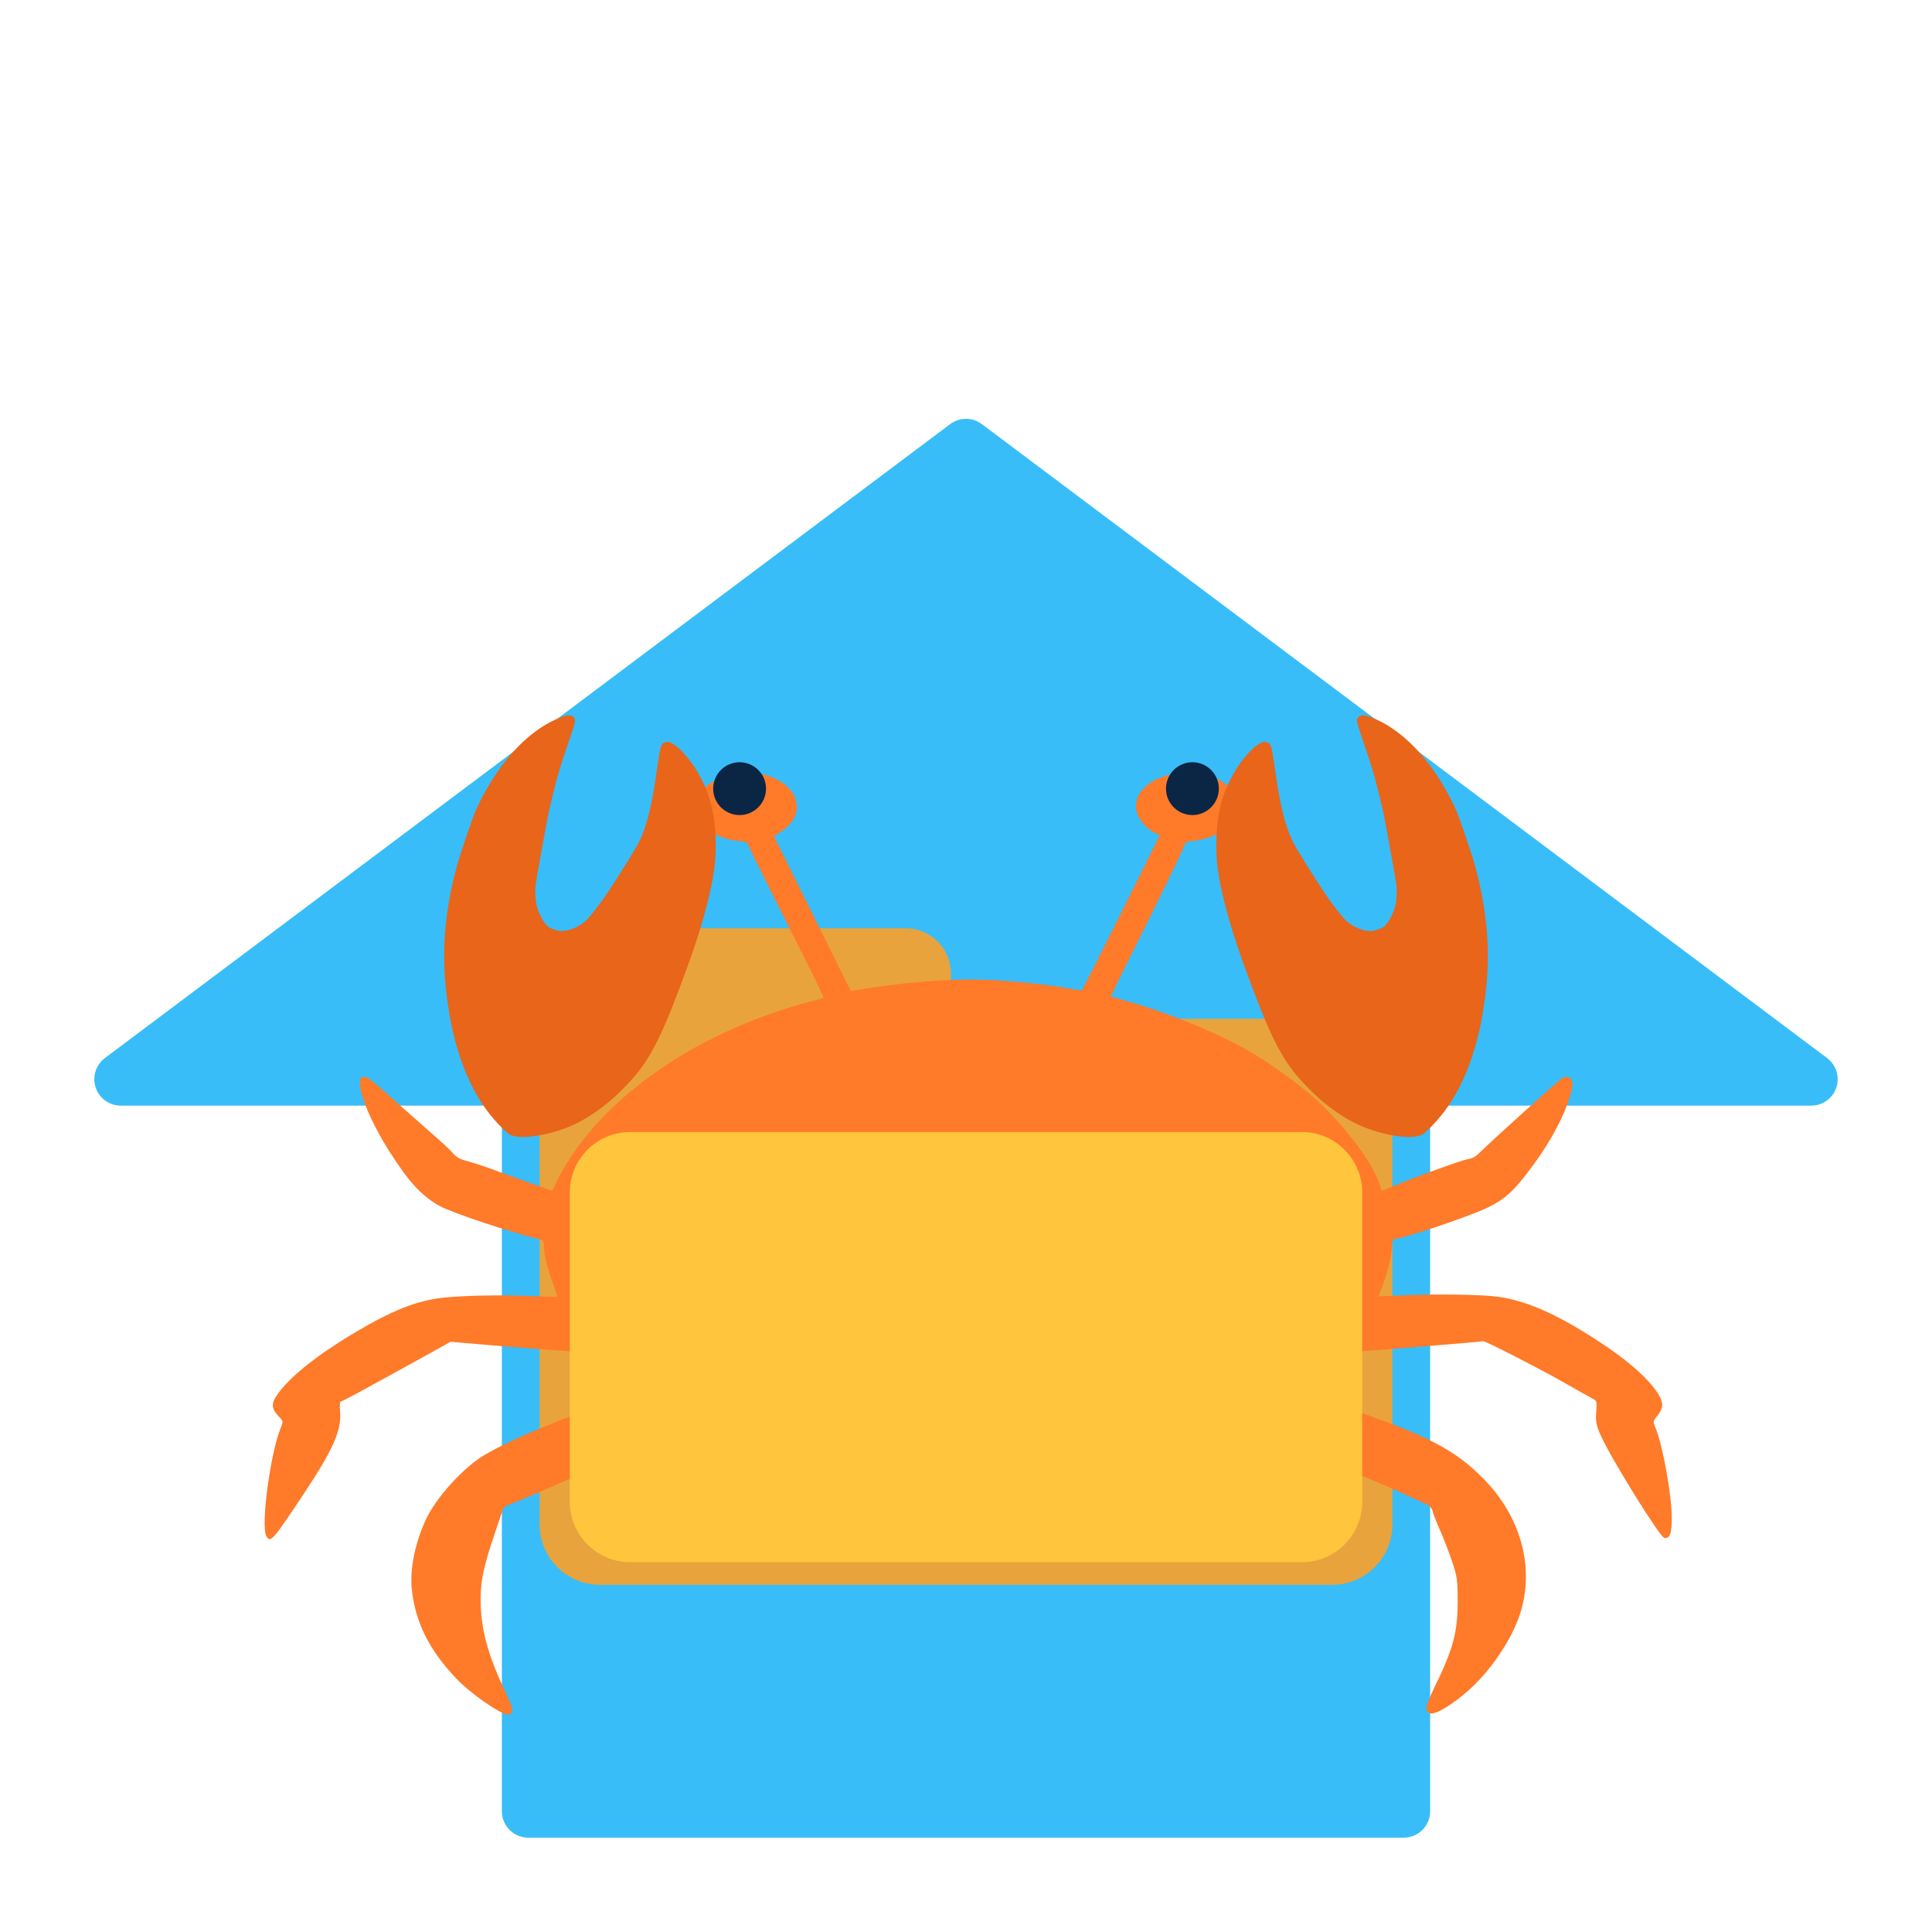
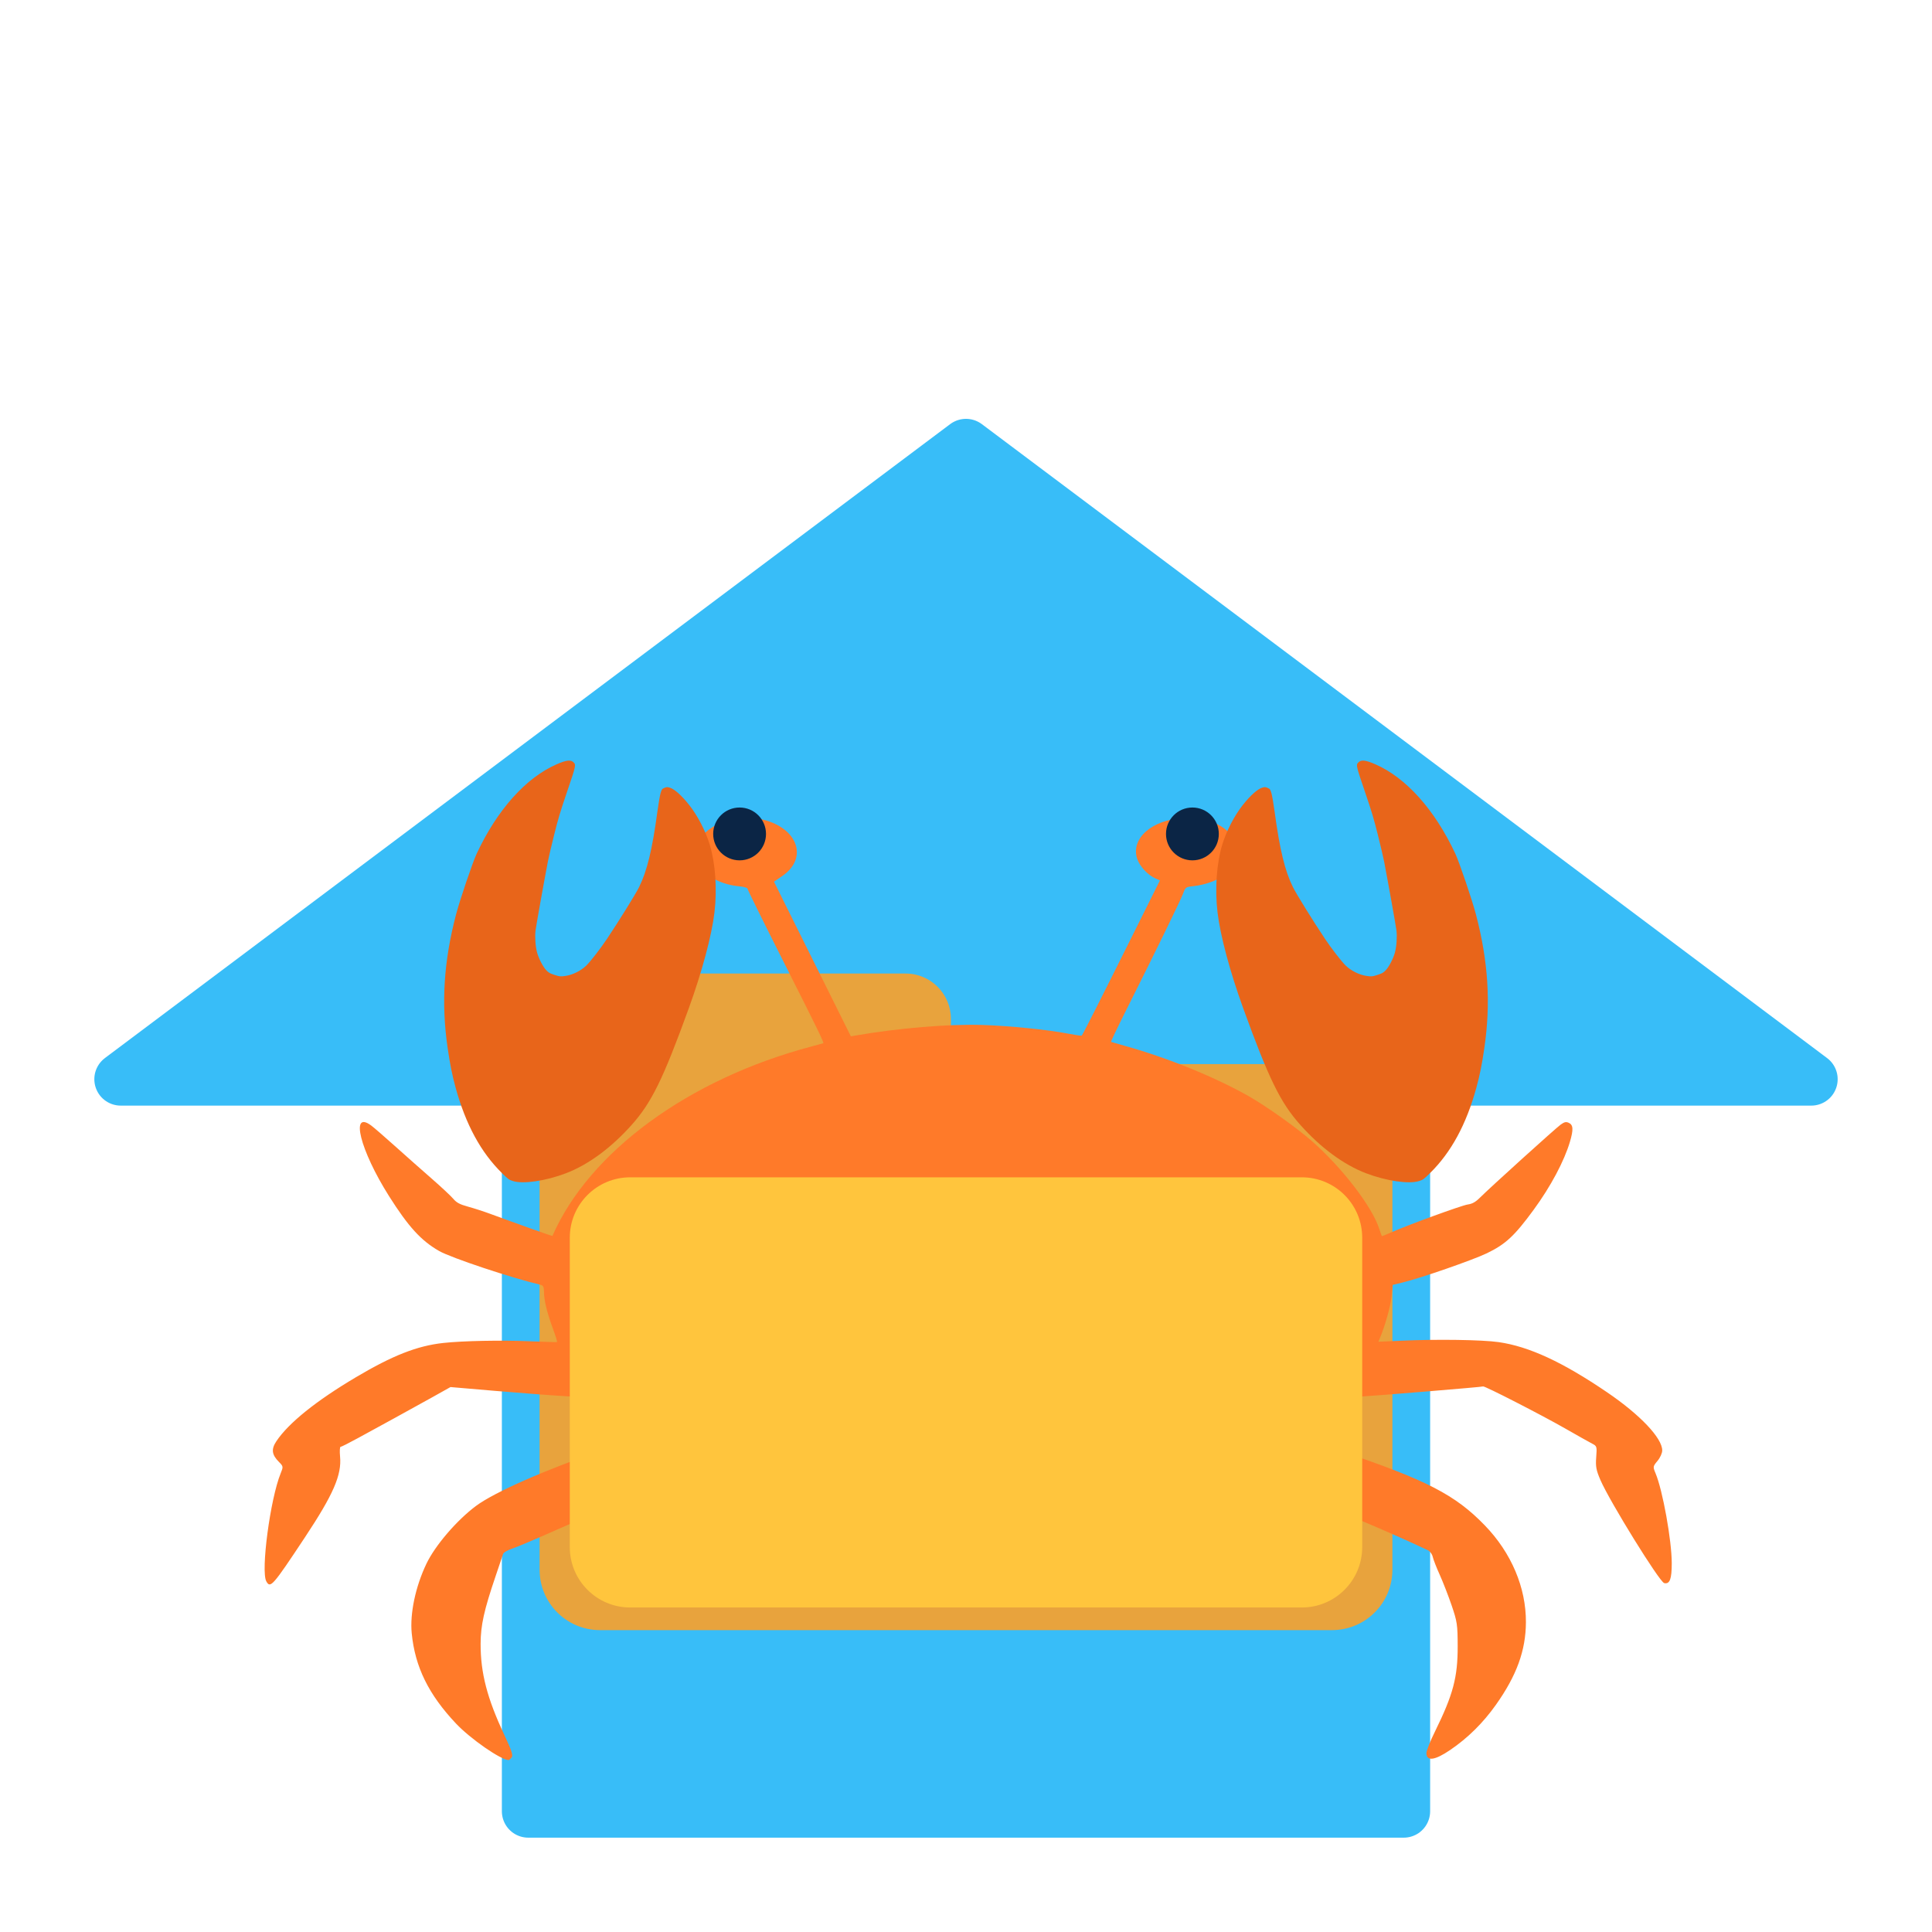
<svg xmlns="http://www.w3.org/2000/svg" viewBox="0 0 512 512" width="512" height="512">
  <path d="M256 118 L480 286 H372 V480 H140 V286 H32 Z" fill="#38BDF8" stroke="#38BDF8" stroke-width="14" stroke-linejoin="round" />
-   <rect x="160" y="246" width="92" height="32" rx="12" fill="#E8A33D" />
-   <rect x="143" y="270" width="226" height="150" rx="16" fill="#E8A33D" />
-   <g fill="#FF7A29" transform="translate(-2.0,157.9) scale(0.504,0.3444)">
+   <rect x="160" y="258" width="92" height="32" rx="12" fill="#E8A33D" />
+   <rect x="143" y="282" width="226" height="150" rx="16" fill="#E8A33D" />
+   <g fill="#FF7A29" transform="translate(-2.0,169.9) scale(0.504,0.3444)">
    <path d="M 385.462 138.366 C 379.171 141.295, 372.670 148.536, 371.011 154.462 C 369.417 160.155, 370.091 169.384, 372.461 174.320 C 376.090 181.881, 383.914 187.478, 392.497 188.655 C 395.017 189, 397 189.805, 397 190.484 C 397 191.150, 405.365 215.951, 415.588 245.598 C 434.707 301.039, 437.365 309.029, 436.818 309.430 C 436.643 309.559, 433.800 310.711, 430.500 311.990 C 366.087 336.965, 313.856 392.911, 294.429 457.738 C 294.363 457.959, 275.367 448.061, 261.500 440.580 C 258.200 438.800, 253.025 436.357, 250 435.151 C 245.755 433.460, 243.998 432.083, 242.301 429.120 C 241.091 427.007, 235.910 419.929, 230.788 413.390 C 225.666 406.850, 217.024 395.650, 211.582 388.500 C 206.141 381.350, 200.550 374.262, 199.158 372.750 C 187.944 360.570, 193.332 391.879, 208.494 427 C 218.707 450.657, 225.407 461.394, 234.912 469.332 C 241.183 474.570, 272.891 490.027, 288.250 495.333 C 289.587 495.794, 290.002 497.066, 290.008 500.719 C 290.018 507.229, 291.548 516.507, 294.639 528.802 C 296.064 534.468, 297.065 539.223, 296.865 539.368 C 296.664 539.514, 290.200 539.240, 282.500 538.760 C 267.511 537.825, 247.349 538.411, 236.975 540.081 C 223.284 542.286, 210.353 549.727, 191 566.536 C 170.154 584.642, 155.713 601.648, 149.314 615.626 C 146.491 621.792, 146.838 626.009, 150.628 631.594 C 152.941 635.002, 152.972 635.294, 151.567 640.310 C 146.085 659.878, 141.017 715.653, 144.006 723.516 C 146.141 729.131, 147.301 727.193, 164.362 689.500 C 179.264 656.580, 183.691 641.674, 182.781 627.495 C 182.517 623.373, 182.638 620, 183.050 620 C 183.462 620, 187.584 616.962, 192.210 613.250 C 196.836 609.538, 205.319 602.753, 211.060 598.173 C 216.802 593.593, 225.853 586.280, 231.173 581.921 L 240.846 573.997 264.460 576.953 C 277.448 578.580, 294.618 580.466, 302.614 581.145 L 317.154 582.381 318.971 585.940 C 321.545 590.982, 331.523 604.808, 335.779 609.232 C 337.754 611.284, 339.174 613.113, 338.935 613.297 C 338.696 613.480, 330.721 617.537, 321.214 622.311 C 290.891 637.538, 263.891 654.938, 254.255 665.464 C 244.108 676.547, 232.734 695.965, 228.167 710 C 222.413 727.684, 219.444 748.299, 220.461 763.500 C 222.189 789.296, 229.299 810.516, 243.704 832.870 C 251.337 844.713, 267.380 861, 271.415 861 C 271.698 861, 272.411 860.101, 272.999 859.002 C 273.849 857.413, 273.043 853.808, 269.059 841.390 C 260.102 813.468, 256.639 793.916, 256.682 771.500 C 256.710 757.347, 258.484 745.638, 264.564 719.500 C 266.483 711.250, 268.250 703.585, 268.491 702.466 C 268.750 701.266, 270.793 699.527, 273.476 698.224 C 275.977 697.009, 286.612 690.397, 297.110 683.531 C 307.608 676.665, 321.891 668.157, 328.849 664.625 C 335.807 661.092, 348.047 654.887, 356.049 650.836 L 370.598 643.470 379.549 649.271 C 402.879 664.390, 434.871 677.472, 462.071 683.014 C 485.105 687.709, 520.167 689.441, 541.500 686.939 C 580.997 682.306, 615.172 670.020, 646.363 649.237 C 653.342 644.587, 657.666 642.290, 658.382 642.853 C 659.459 643.700, 664.647 646.473, 690.500 660.017 C 707.751 669.055, 732.751 684.426, 754.613 699.436 C 755.874 700.302, 756.977 702.452, 757.347 704.767 C 757.688 706.902, 759.348 713.115, 761.036 718.574 C 762.723 724.033, 765.524 734.575, 767.259 742 C 770.174 754.474, 770.416 756.868, 770.437 773.500 C 770.468 797.352, 768.037 810.718, 758.530 838.958 C 756.039 846.360, 754 853.871, 754 855.649 C 754 862.151, 758.426 861.308, 766.492 853.268 C 775.798 843.991, 783.798 832.427, 790.542 818.500 C 801.458 795.959, 806.241 776.706, 806.317 755 C 806.410 728.313, 798.661 701.559, 784.733 680.478 C 769.184 656.944, 754.138 645.561, 709.250 623.375 C 697.563 617.599, 688 612.695, 688 612.478 C 688 612.261, 691.188 608.128, 695.084 603.292 C 698.980 598.456, 703.811 591.740, 705.820 588.367 L 709.472 582.233 716.986 581.575 C 728.627 580.554, 783.374 573.959, 783.809 573.525 C 784.439 572.894, 814.562 595.480, 827 605.909 C 833.325 611.212, 839.675 616.433, 841.111 617.510 C 843.640 619.407, 843.708 619.736, 843.277 627.984 C 842.904 635.124, 843.260 637.951, 845.480 645.484 C 850.341 661.983, 876.568 724.023, 879.028 724.843 C 881.959 725.820, 883 721.812, 882.999 709.559 C 882.997 692.105, 878.237 653.429, 874.481 640.350 C 873.048 635.358, 873.079 635.066, 875.489 630.850 C 876.900 628.381, 877.981 624.891, 877.988 622.779 C 878.019 613.305, 866.398 595.344, 849.088 578.109 C 825.583 554.707, 807.960 542.774, 791.930 539.407 C 783.308 537.596, 759.702 537.090, 741.116 538.318 L 728.731 539.136 729.406 536.818 C 732.184 527.283, 735.128 512.017, 735.652 504.435 L 736.277 495.371 741.389 493.577 C 750.732 490.298, 778.394 476.259, 785.763 471.057 C 795.625 464.095, 800.293 457.750, 810.375 437.609 C 819.322 419.734, 826.445 400.196, 829.465 385.248 C 831.385 375.748, 831.211 372.147, 828.761 370.613 C 827.367 369.740, 826.546 370.018, 824.628 372.012 C 822.050 374.691, 787.478 420.457, 782.207 428.169 C 779.868 431.590, 778.145 433.016, 775.758 433.504 C 772.540 434.162, 743.599 449.626, 735.130 455.212 C 732.727 456.797, 730.670 457.960, 730.559 457.797 C 730.449 457.634, 729.815 455.050, 729.152 452.056 C 725.377 435.020, 709.458 404.776, 693.593 384.500 C 685.565 374.240, 669.933 357.989, 660.695 350.300 C 642.913 335.500, 618.065 320.704, 595.500 311.478 C 591.650 309.904, 588.351 308.515, 588.168 308.393 C 587.986 308.270, 591.514 297.444, 596.008 284.335 C 611.695 238.581, 624.748 199.461, 626.032 194.352 C 627.281 189.382, 627.467 189.182, 631.413 188.571 C 638.285 187.508, 645.704 183.296, 648.845 178.675 C 652.770 172.901, 654 168.759, 654 161.318 C 654 145.776, 642.098 135.080, 626.078 136.227 C 609.695 137.399, 598.429 151.934, 601.896 167.426 C 603.194 173.224, 607.404 179.908, 611.414 182.536 L 613.868 184.143 600.526 223.322 C 582.638 275.850, 573.194 303.140, 572.748 303.585 C 572.546 303.788, 569.257 303.076, 565.440 302.003 C 554.660 298.974, 534.798 296.042, 520.500 295.369 C 502.881 294.539, 476.355 297.768, 453.932 303.472 L 451.364 304.126 431.150 244.621 L 410.936 185.116 415.312 180.741 C 428.384 167.669, 424.127 145.822, 407 138.079 C 400.668 135.216, 391.978 135.331, 385.462 138.366" />
  </g>
-   <rect x="151" y="300" width="210" height="114" rx="16" fill="#FFC53D" />
-   <g fill="#E8651A" transform="translate(33,-43) rotate(-72 100 322) translate(48.0,242.4) scale(0.1688)">
+   <rect x="151" y="312" width="210" height="114" rx="16" fill="#FFC53D" />
+   <g fill="#E8651A" transform="translate(33,-31) rotate(-72 100 322) translate(48.0,242.4) scale(0.1688)">
    <path d="M 560 314.076 C 483.768 318.510, 420.715 334.684, 356.694 366.225 C 333.385 377.708, 318.172 386.270, 301 397.568 C 251.168 430.355, 216.846 466.498, 196.195 507.934 C 189.792 520.783, 189.502 521.676, 189.552 528.434 C 189.676 545.154, 205.550 577.232, 226.700 603.500 C 250.292 632.801, 286.518 658.814, 331 678.393 C 373.978 697.310, 414.908 703.127, 533 707.103 C 593.897 709.153, 652.607 706.060, 688.500 698.910 C 724.745 691.690, 761.992 676.622, 787.500 658.859 C 805.650 646.221, 825.001 626.545, 836.697 608.837 C 847.111 593.069, 853 579.766, 853 572.009 C 853 567.919, 852.479 566.449, 850.077 563.766 C 847.288 560.649, 846.843 560.506, 840.327 560.629 C 836.572 560.700, 823.375 562.600, 811 564.851 C 751.886 575.603, 717.535 578.203, 689.358 574.057 C 677.568 572.323, 629.875 560.604, 597.352 551.451 C 579.354 546.386, 555.134 537.705, 546.841 533.347 C 536.604 527.968, 526.364 517.539, 521.342 507.378 C 517.738 500.085, 517.501 499.044, 517.509 490.552 C 517.517 482.525, 517.845 480.878, 520.400 476.006 C 523.819 469.485, 534.127 458.985, 542.500 453.493 C 550.506 448.242, 564.664 442.519, 574.500 440.559 C 581.318 439.200, 648.028 429.995, 683.500 425.519 C 689.550 424.755, 708.675 423.150, 726 421.951 C 753.305 420.062, 762.816 419.845, 797.420 420.324 C 840.024 420.913, 841.440 420.783, 843.970 416.055 C 847.006 410.383, 844.180 404.018, 833.067 391.500 C 798.020 352.020, 736.577 324.849, 661 315.409 C 645.952 313.529, 583.554 312.706, 560 314.076" />
  </g>
-   <g fill="#E8651A" transform="translate(512,0) scale(-1,1) translate(33,-43) rotate(-72 100 322) translate(48.0,242.4) scale(0.1688)">
+   <g fill="#E8651A" transform="translate(512,0) scale(-1,1) translate(33,-31) rotate(-72 100 322) translate(48.0,242.4) scale(0.1688)">
    <path d="M 560 314.076 C 483.768 318.510, 420.715 334.684, 356.694 366.225 C 333.385 377.708, 318.172 386.270, 301 397.568 C 251.168 430.355, 216.846 466.498, 196.195 507.934 C 189.792 520.783, 189.502 521.676, 189.552 528.434 C 189.676 545.154, 205.550 577.232, 226.700 603.500 C 250.292 632.801, 286.518 658.814, 331 678.393 C 373.978 697.310, 414.908 703.127, 533 707.103 C 593.897 709.153, 652.607 706.060, 688.500 698.910 C 724.745 691.690, 761.992 676.622, 787.500 658.859 C 805.650 646.221, 825.001 626.545, 836.697 608.837 C 847.111 593.069, 853 579.766, 853 572.009 C 853 567.919, 852.479 566.449, 850.077 563.766 C 847.288 560.649, 846.843 560.506, 840.327 560.629 C 836.572 560.700, 823.375 562.600, 811 564.851 C 751.886 575.603, 717.535 578.203, 689.358 574.057 C 677.568 572.323, 629.875 560.604, 597.352 551.451 C 579.354 546.386, 555.134 537.705, 546.841 533.347 C 536.604 527.968, 526.364 517.539, 521.342 507.378 C 517.738 500.085, 517.501 499.044, 517.509 490.552 C 517.517 482.525, 517.845 480.878, 520.400 476.006 C 523.819 469.485, 534.127 458.985, 542.500 453.493 C 550.506 448.242, 564.664 442.519, 574.500 440.559 C 581.318 439.200, 648.028 429.995, 683.500 425.519 C 689.550 424.755, 708.675 423.150, 726 421.951 C 753.305 420.062, 762.816 419.845, 797.420 420.324 C 840.024 420.913, 841.440 420.783, 843.970 416.055 C 847.006 410.383, 844.180 404.018, 833.067 391.500 C 798.020 352.020, 736.577 324.849, 661 315.409 C 645.952 313.529, 583.554 312.706, 560 314.076" />
  </g>
-   <circle cx="196" cy="209" r="7" fill="#0B2545" />
-   <circle cx="316" cy="209" r="7" fill="#0B2545" />
+   <circle cx="196" cy="221" r="7" fill="#0B2545" />
+   <circle cx="316" cy="221" r="7" fill="#0B2545" />
</svg>
